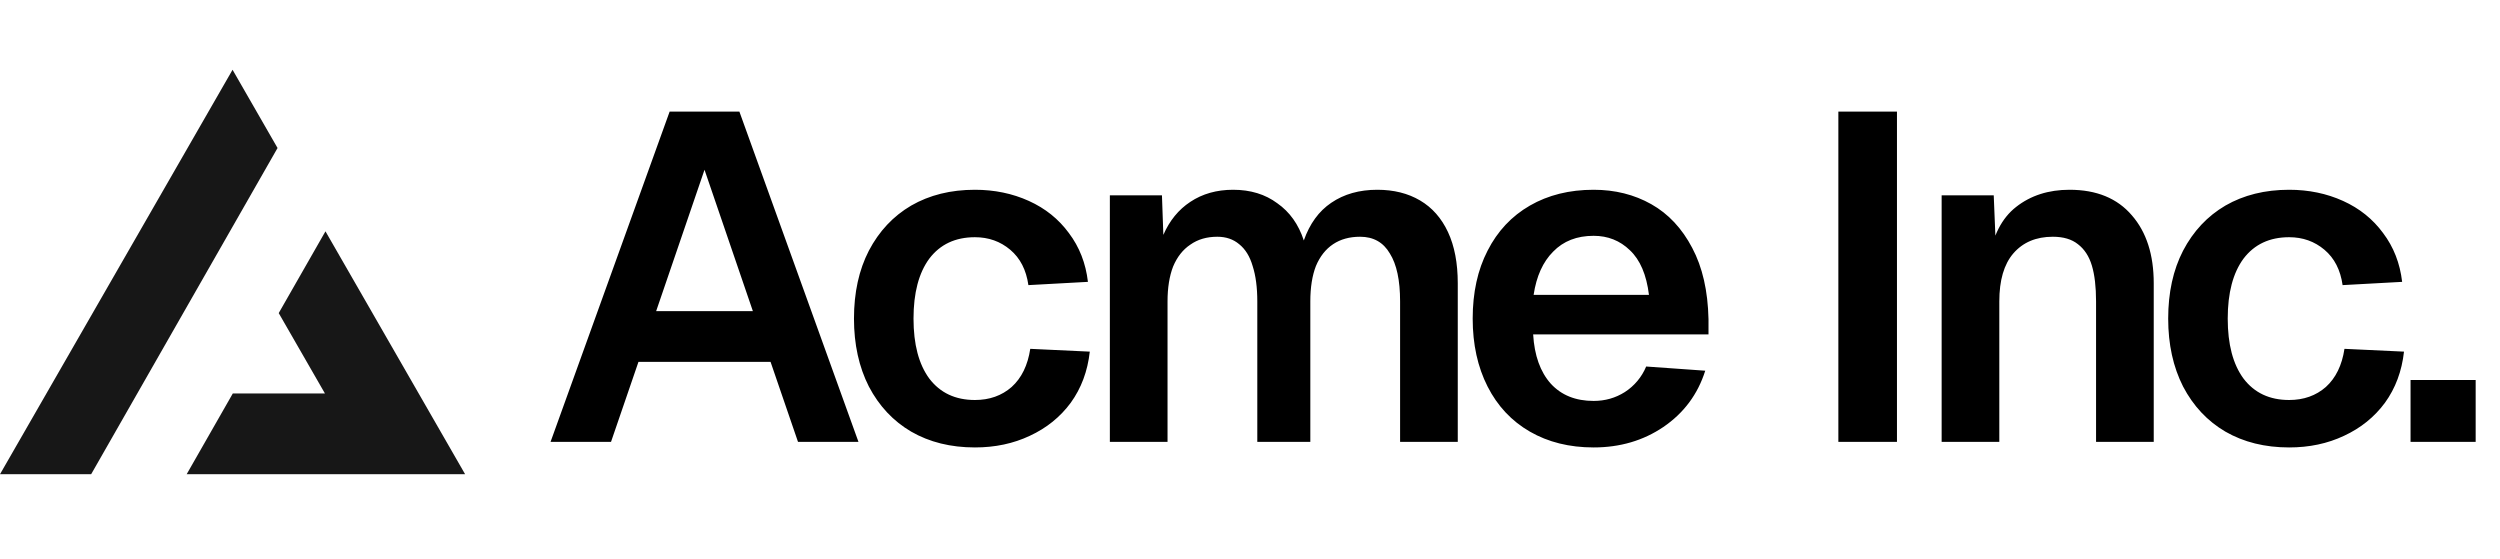
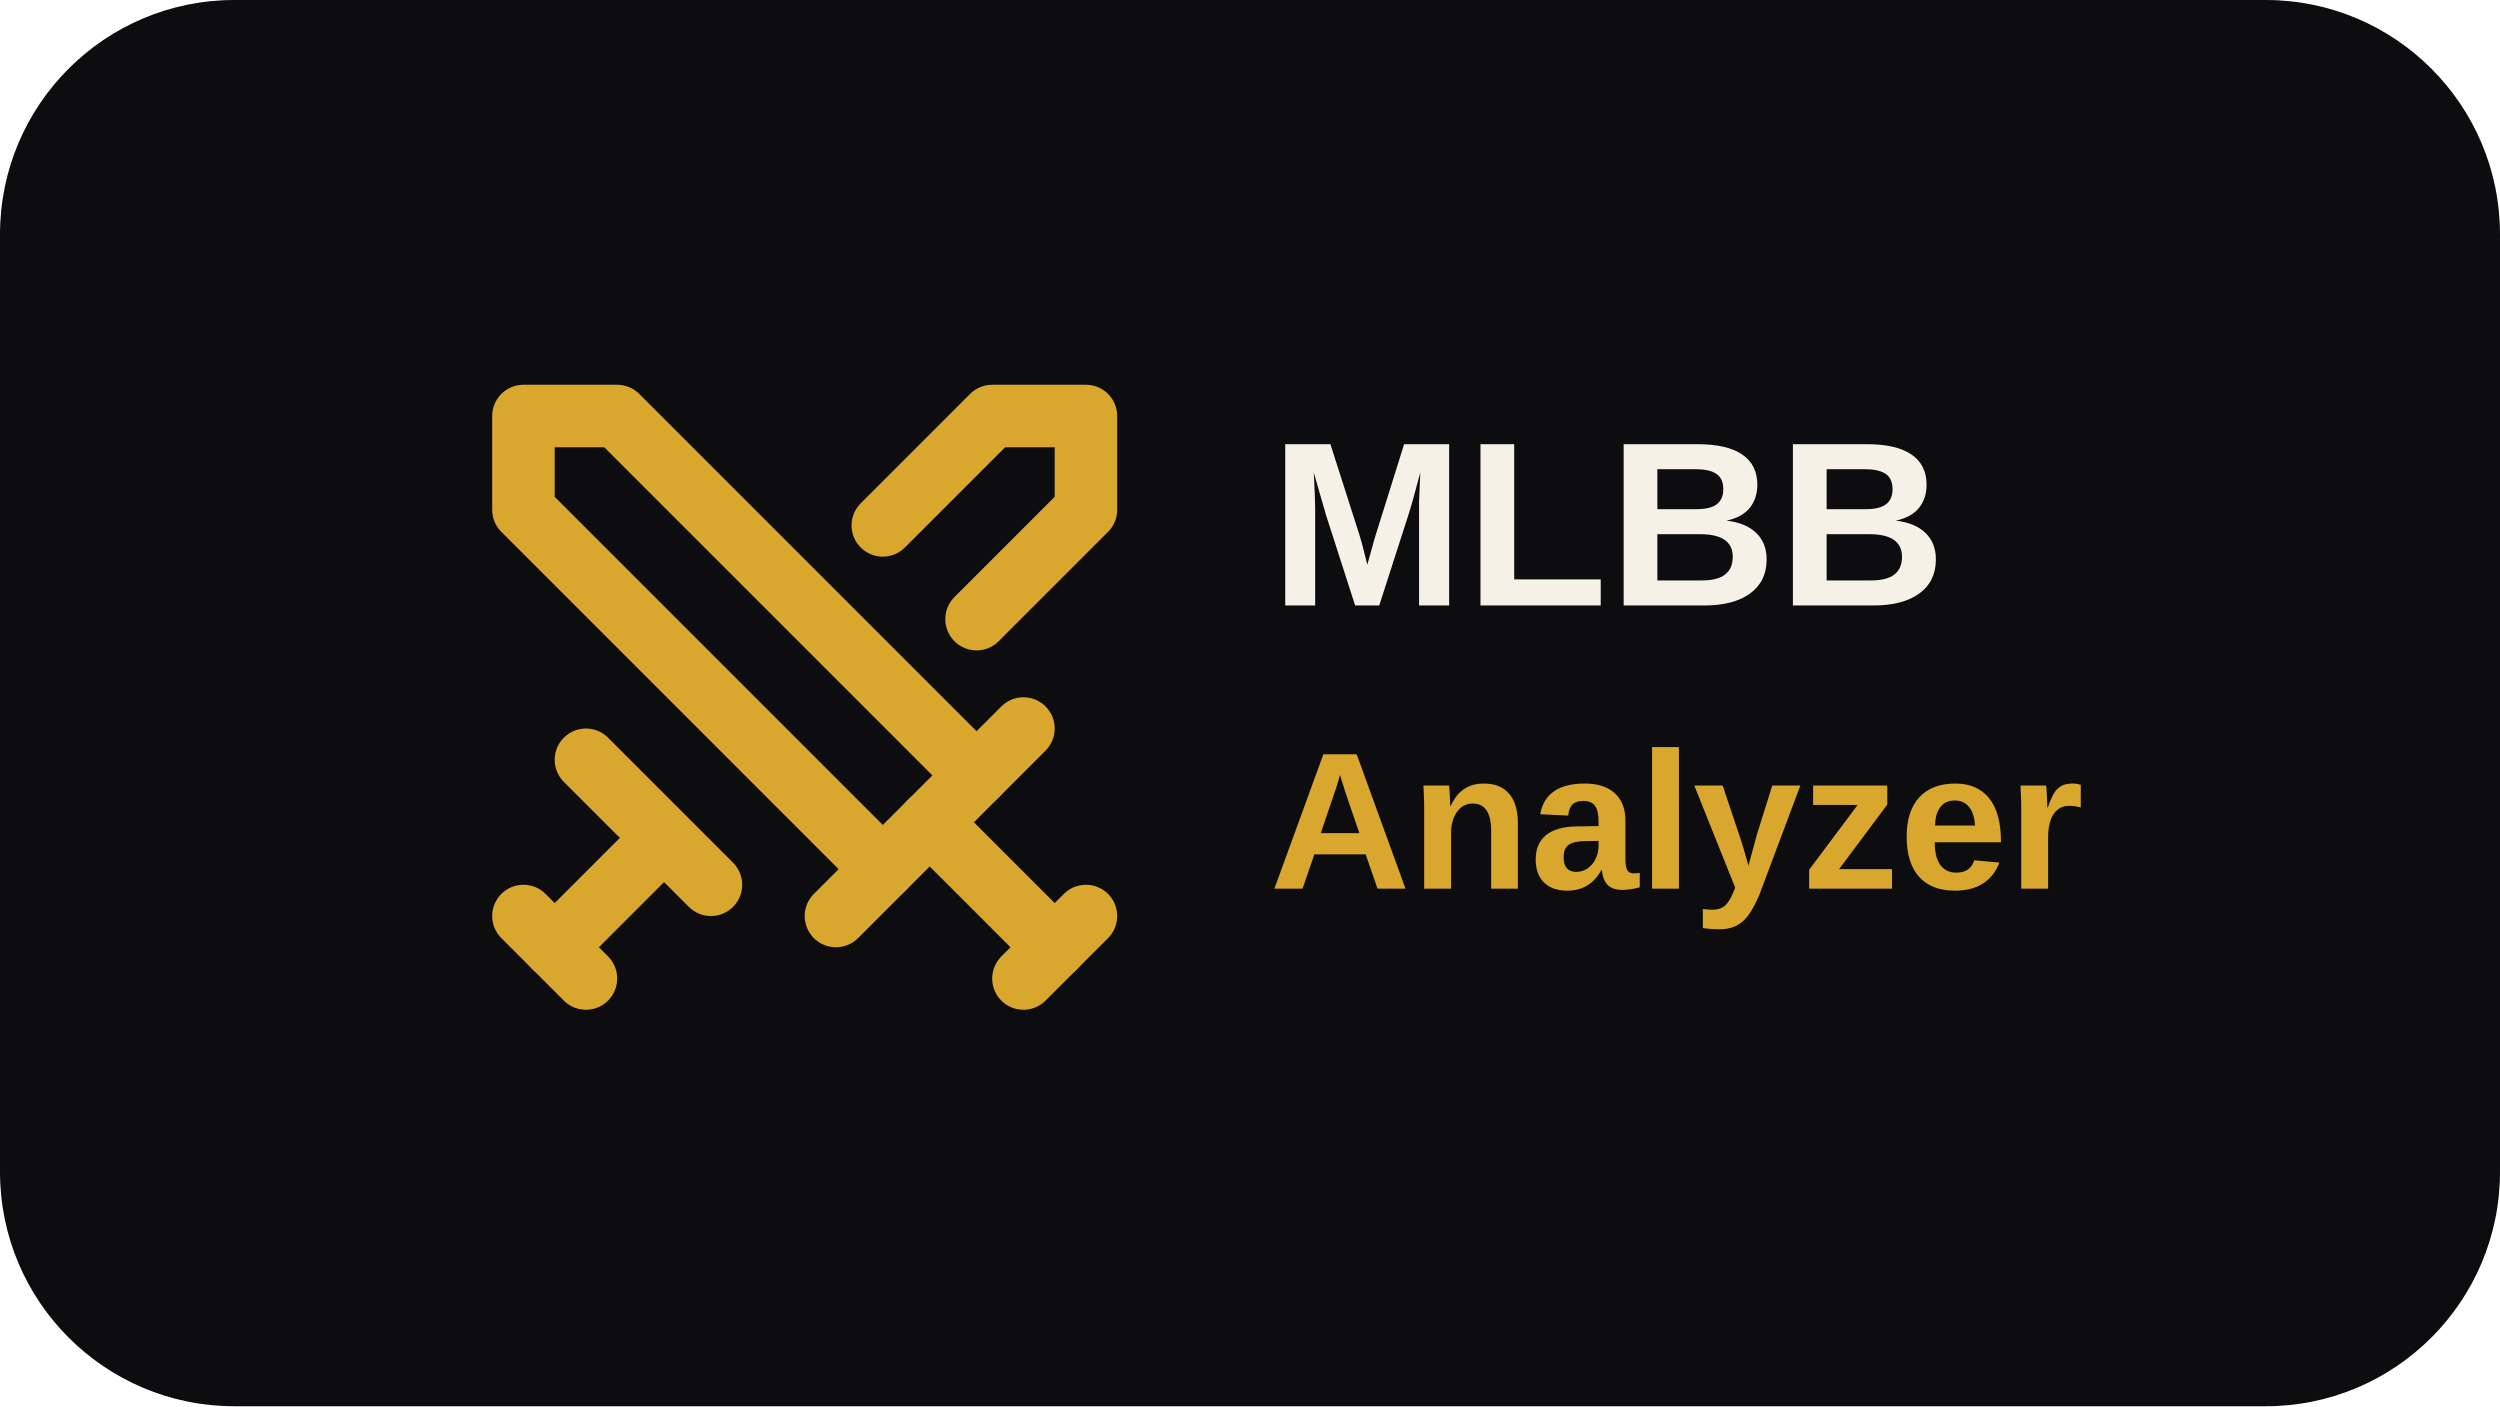
- <svg xmlns="http://www.w3.org/2000/svg" width="215" height="48" fill="none">
-   <path fill="#000" d="M57.588 9.6h6L73.828 38h-5.2l-2.36-6.88h-11.36L52.548 38h-5.2l10.24-28.4Zm7.16 17.16-4.16-12.16-4.16 12.16h8.32Zm23.694-2.24c-.186-1.307-.706-2.32-1.56-3.04-.853-.72-1.866-1.08-3.04-1.08-1.68 0-2.986.613-3.92 1.84-.906 1.227-1.36 2.947-1.36 5.16s.454 3.933 1.36 5.16c.934 1.227 2.24 1.84 3.92 1.84 1.254 0 2.307-.373 3.16-1.12.854-.773 1.387-1.867 1.6-3.28l5.12.24c-.186 1.68-.733 3.147-1.64 4.4-.906 1.227-2.08 2.173-3.52 2.84-1.413.667-2.986 1-4.72 1-2.08 0-3.906-.453-5.48-1.36-1.546-.907-2.76-2.2-3.64-3.88-.853-1.68-1.28-3.627-1.28-5.84 0-2.24.427-4.187 1.28-5.84.88-1.68 2.094-2.973 3.64-3.88 1.574-.907 3.4-1.36 5.48-1.36 1.68 0 3.227.32 4.64.96 1.414.64 2.56 1.56 3.44 2.76.907 1.2 1.454 2.6 1.64 4.2l-5.12.28Zm11.486-7.72.12 3.4c.534-1.227 1.307-2.173 2.32-2.84 1.04-.693 2.267-1.04 3.68-1.04 1.494 0 2.76.387 3.8 1.16 1.067.747 1.827 1.813 2.28 3.2.507-1.44 1.294-2.52 2.36-3.24 1.094-.747 2.414-1.12 3.96-1.12 1.414 0 2.64.307 3.68.92s1.84 1.52 2.4 2.72c.56 1.2.84 2.667.84 4.4V38h-4.96V25.92c0-1.813-.293-3.187-.88-4.12-.56-.96-1.413-1.44-2.56-1.44-.906 0-1.68.213-2.32.64-.64.427-1.133 1.053-1.48 1.88-.32.827-.48 1.84-.48 3.04V38h-4.56V25.92c0-1.2-.133-2.213-.4-3.04-.24-.827-.626-1.453-1.16-1.88-.506-.427-1.133-.64-1.88-.64-.906 0-1.68.227-2.32.68-.64.427-1.133 1.053-1.48 1.88-.32.827-.48 1.827-.48 3V38h-4.96V16.8h4.48Zm26.723 10.6c0-2.24.427-4.187 1.28-5.84.854-1.68 2.067-2.973 3.64-3.88 1.574-.907 3.4-1.36 5.48-1.36 1.84 0 3.494.413 4.96 1.24 1.467.827 2.64 2.08 3.52 3.76.88 1.653 1.347 3.693 1.4 6.12v1.32h-15.08c.107 1.813.614 3.227 1.52 4.24.907.987 2.134 1.48 3.68 1.48.987 0 1.88-.253 2.68-.76a4.803 4.803 0 0 0 1.84-2.2l5.08.36c-.64 2.027-1.84 3.64-3.6 4.84-1.733 1.173-3.733 1.76-6 1.76-2.08 0-3.906-.453-5.48-1.36-1.573-.907-2.786-2.2-3.64-3.88-.853-1.68-1.28-3.627-1.28-5.84Zm15.16-2.04c-.213-1.733-.76-3.013-1.64-3.84-.853-.827-1.893-1.24-3.12-1.24-1.44 0-2.6.453-3.48 1.36-.88.88-1.44 2.12-1.68 3.72h9.92ZM163.139 9.6V38h-5.04V9.6h5.04Zm8.322 7.2.24 5.88-.64-.36c.32-2.053 1.094-3.56 2.32-4.52 1.254-.987 2.787-1.48 4.6-1.48 2.32 0 4.107.733 5.36 2.2 1.254 1.44 1.88 3.387 1.88 5.84V38h-4.96V25.92c0-1.253-.12-2.28-.36-3.08-.24-.8-.64-1.413-1.2-1.84-.533-.427-1.253-.64-2.16-.64-1.44 0-2.573.48-3.4 1.44-.8.933-1.2 2.307-1.2 4.12V38h-4.96V16.8h4.48Zm30.003 7.72c-.186-1.307-.706-2.32-1.56-3.04-.853-.72-1.866-1.08-3.04-1.08-1.68 0-2.986.613-3.92 1.84-.906 1.227-1.36 2.947-1.36 5.16s.454 3.933 1.36 5.16c.934 1.227 2.24 1.84 3.92 1.84 1.254 0 2.307-.373 3.16-1.12.854-.773 1.387-1.867 1.6-3.28l5.12.24c-.186 1.68-.733 3.147-1.64 4.4-.906 1.227-2.08 2.173-3.52 2.84-1.413.667-2.986 1-4.72 1-2.08 0-3.906-.453-5.48-1.36-1.546-.907-2.76-2.2-3.64-3.88-.853-1.68-1.28-3.627-1.28-5.84 0-2.24.427-4.187 1.28-5.84.88-1.68 2.094-2.973 3.64-3.88 1.574-.907 3.4-1.36 5.48-1.36 1.68 0 3.227.32 4.64.96 1.414.64 2.56 1.56 3.44 2.76.907 1.2 1.454 2.6 1.64 4.2l-5.12.28Zm11.443 8.16V38h-5.6v-5.32h5.6Z" />
-   <path fill="#171717" fill-rule="evenodd" d="m7.839 40.783 16.03-28.054L20 6 0 40.783h7.839Zm8.214 0H40L27.99 19.894l-4.02 7.032 3.976 6.914H20.02l-3.967 6.943Z" clip-rule="evenodd" />
+ <svg xmlns="http://www.w3.org/2000/svg" width="256" height="144" viewBox="0 0 256 144" fill="none">
+   <rect width="256" height="144" rx="24" fill="#0D0D10" />
+   <g transform="translate(44 33) scale(3.2)" stroke="#D9A72E" stroke-width="2" stroke-linecap="round" stroke-linejoin="round">
+     <polyline points="14.5 17.5 3 6 3 3 6 3 17.5 14.5" />
+     <line x1="13" x2="19" y1="19" y2="13" />
+     <line x1="16" x2="20" y1="16" y2="20" />
+     <line x1="19" x2="21" y1="21" y2="19" />
+     <polyline points="14.5 6.5 18 3 21 3 21 6 17.5 9.5" />
+     <line x1="5" x2="9" y1="14" y2="18" />
+     <line x1="7" x2="4" y1="17" y2="20" />
+     <line x1="3" x2="5" y1="19" y2="21" />
+   </g>
+   <text x="130" y="62" fill="#F6F1E7" font-family="Arial, Helvetica, sans-serif" font-size="24" font-weight="700">MLBB</text>
+   <text x="130" y="91" fill="#D9A72E" font-family="Arial, Helvetica, sans-serif" font-size="20" font-weight="700">Analyzer</text>
</svg>
